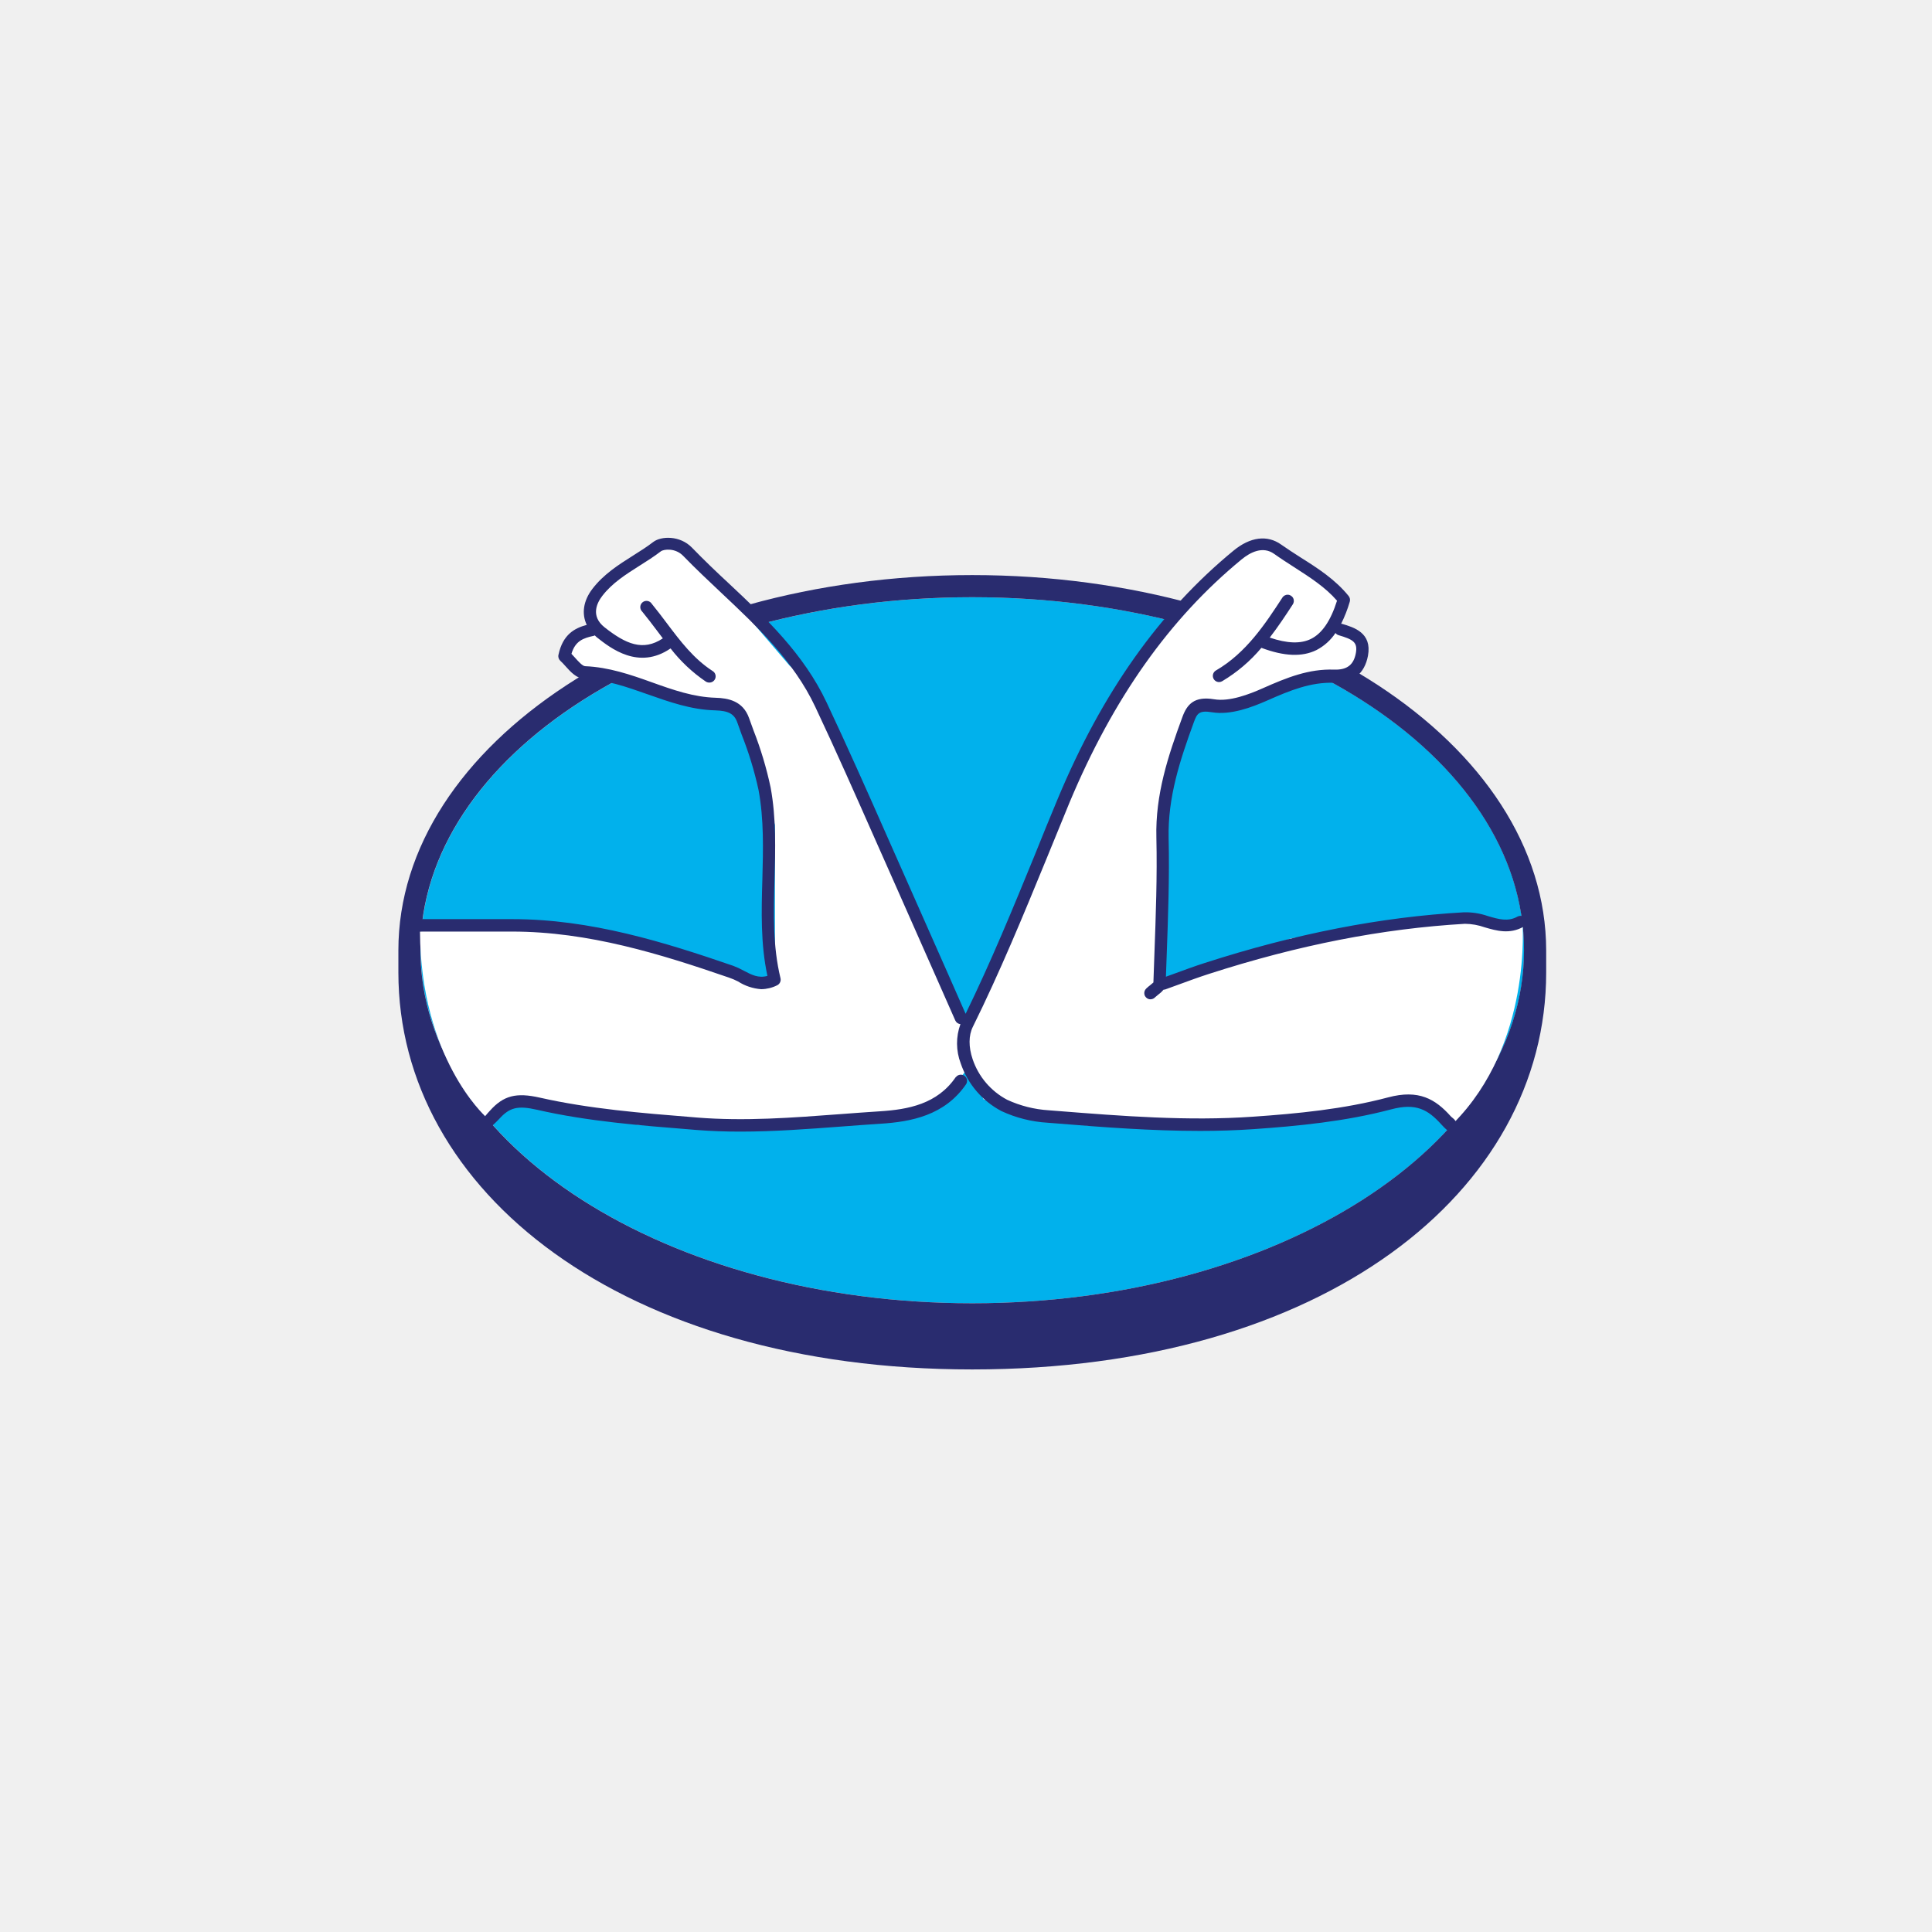
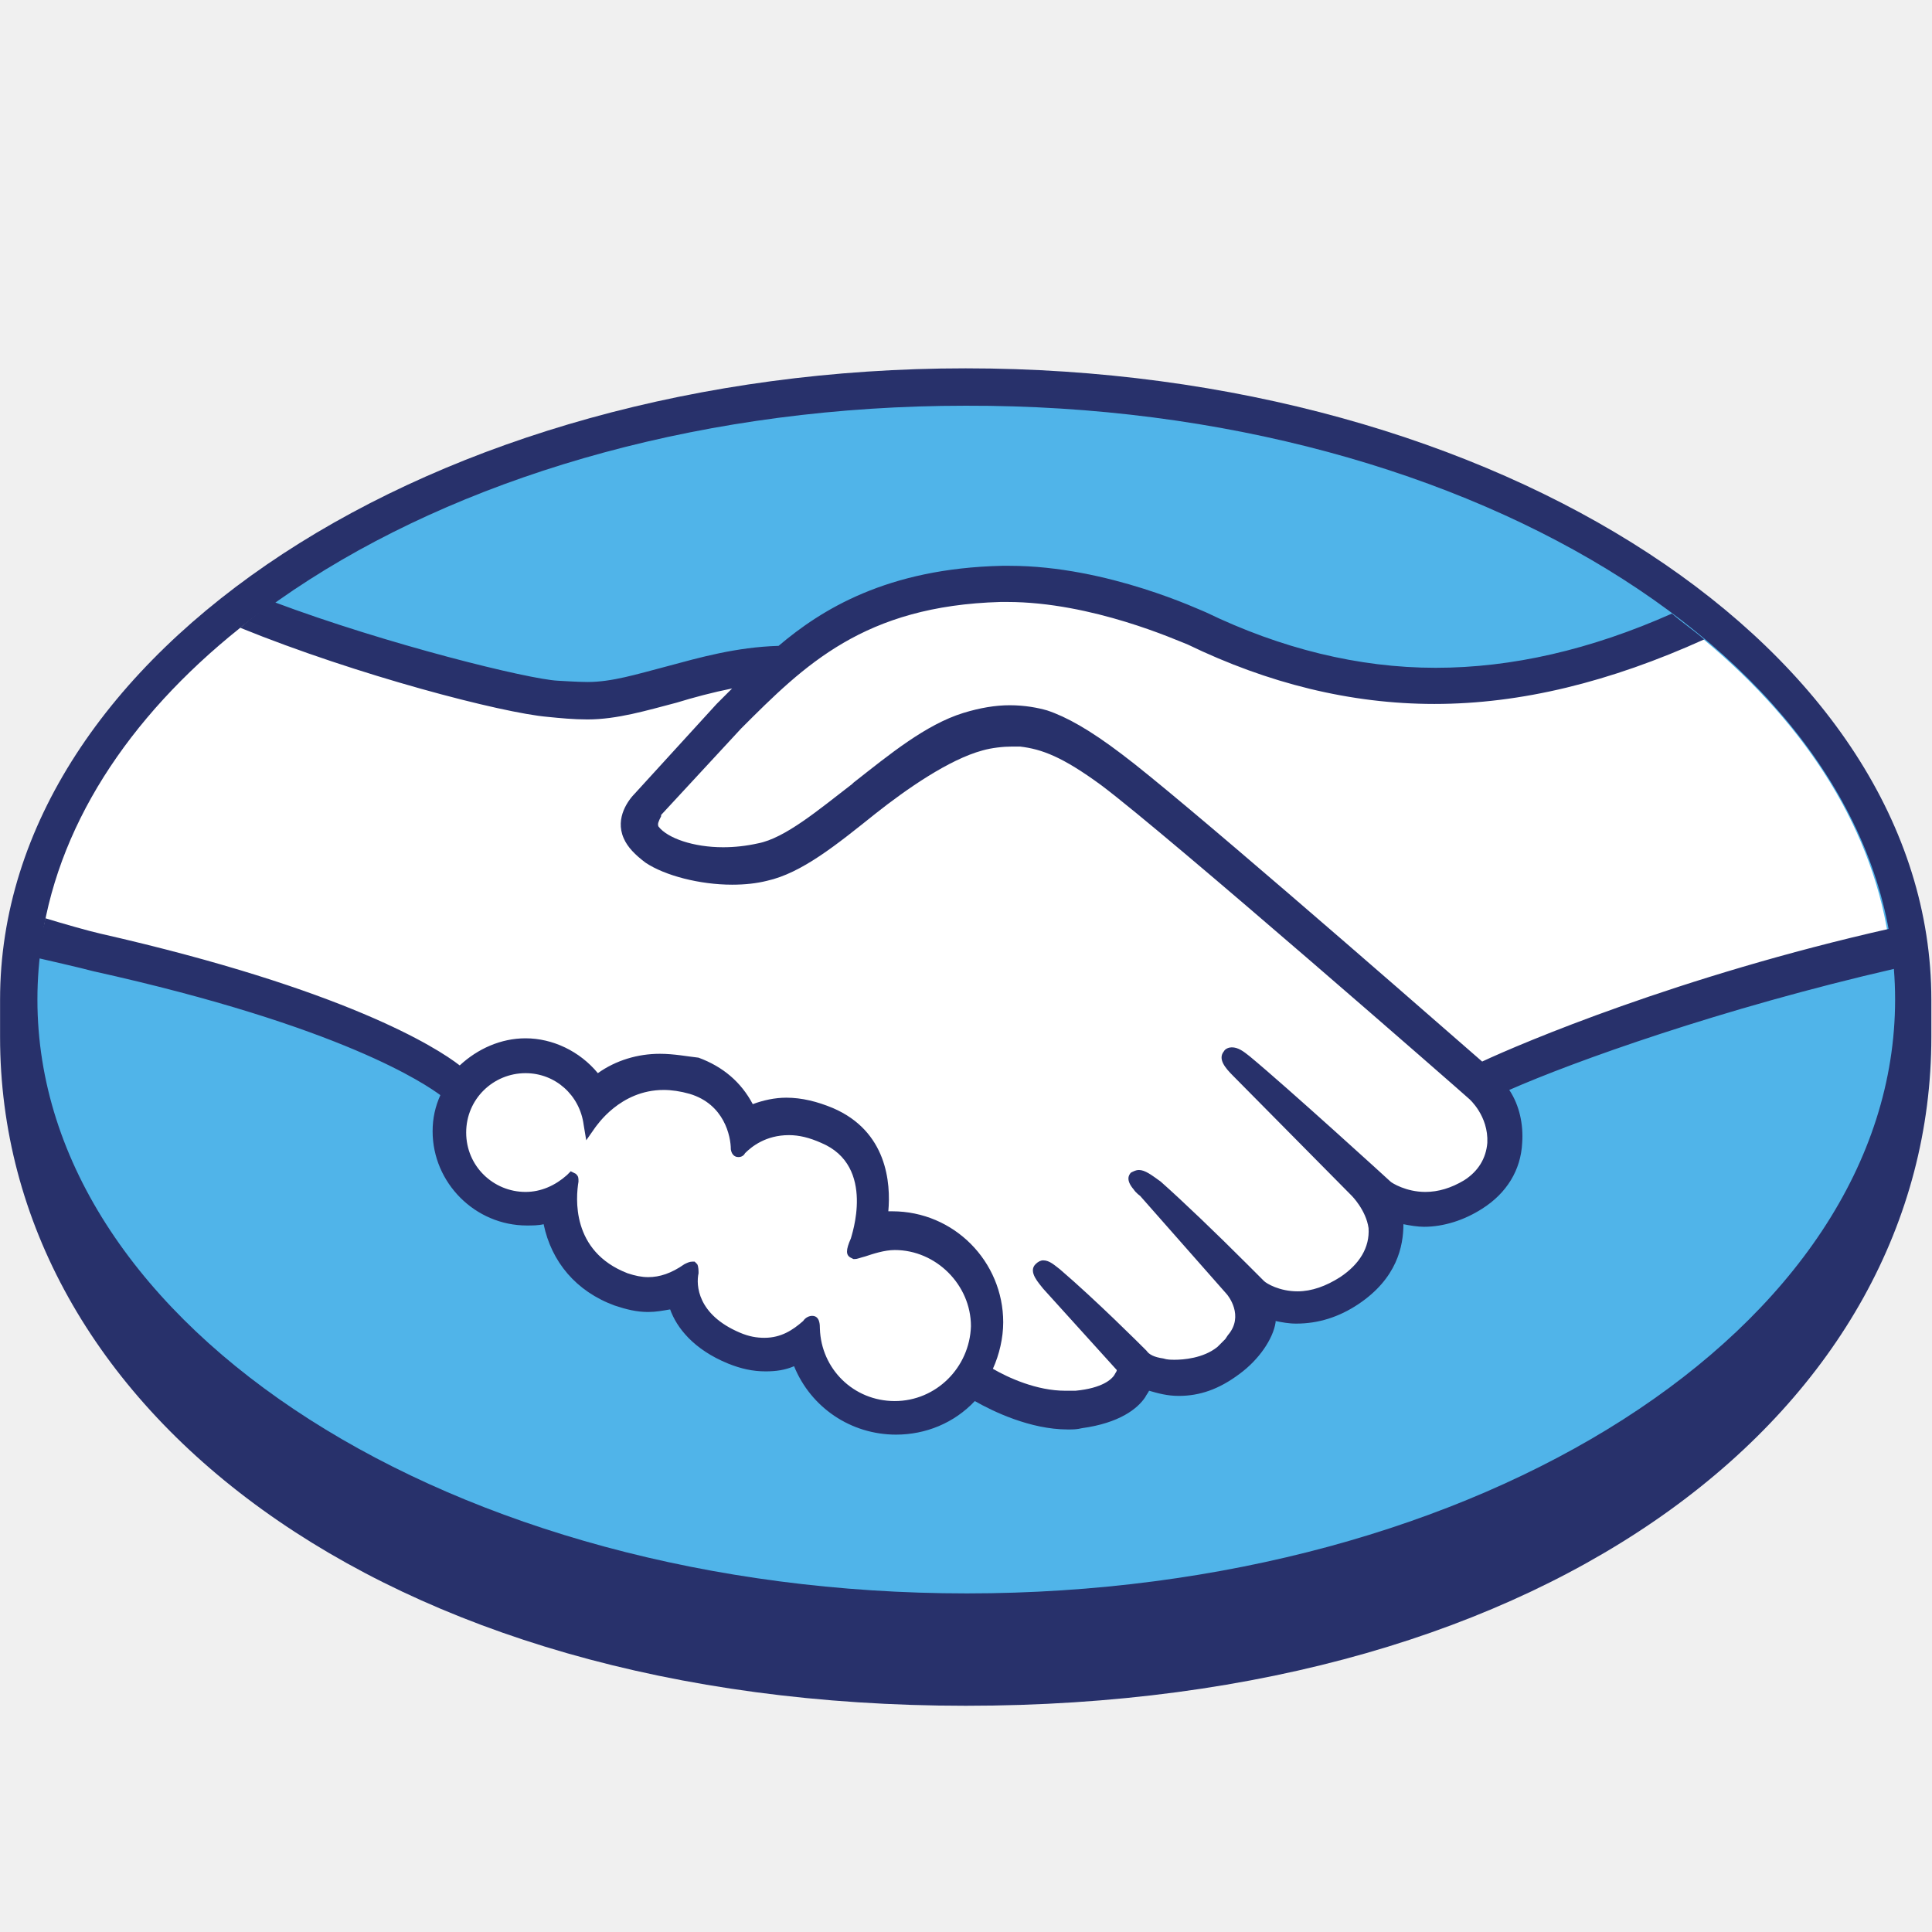
- <svg xmlns="http://www.w3.org/2000/svg" viewBox="0 0 500 500">
-   <defs>
-     <style>.cls-3{fill:#292c6f}</style>
-   </defs>
-   <g id="Camada_2" data-name="Camada 2">
-     <rect id="fundo" width="500" height="500" fill="none" rx="250" />
-     <g id="logos">
-       <path fill="#01b1ec" d="M251.64 154.56c-78.87 0-142.8 40.91-142.8 91.36s63.93 91.36 142.8 91.36 142.8-40.9 142.8-91.36-63.93-91.36-142.8-91.36" />
-       <path d="M251.61 148.83c-82 0-148.51 43.62-148.51 97.14v5.69c0 56.77 58.12 102.75 148.51 102.75 91 0 148.54-46 148.54-102.74V246c-.02-53.55-66.52-97.17-148.54-97.17m0 188.45c-78.87 0-142.8-40.9-142.8-91.36s63.93-91.36 142.8-91.36 142.8 40.91 142.8 91.36-63.9 91.36-142.77 91.36Z" class="cls-3" />
-       <path fill="#fff" d="m394 238.6-3.89.58-17.89-.87-38.06 4.52-34.34 12.5 1.94-50.84 7.57-21.2 7.14-.44 7.14-1.94 14.93-5.2 10.17-1.08 4.33-2-1.73-7.52-6.03-2.11 2.16-7.81-5.44-5.44-14.25-8.75h-3.89l-13.63 11.61-15.79 18.61-18.83 35.91-25.33 57.77-11.23-22.72-30.51-66.42-4.17-3.46-22.51-26.3-7.93-5-5.48 1.59-14.86 11.39-.29 8.51-3 1.3-4.61 6.06 4.33 3.89 12.11 2 28.41 8.45 1.38.82 2.59 8 6.05 20.51v39.64l-5 1.08-10.16-3.9-36.14-9.08-17.95-1.52-22.62 1.3c.15 32.78 16.86 47.8 16.86 47.8l7.25-3.39 32.83 5.72 51.14-1.17 26.61-4.49 6.9-8.82 4.31 7.85 26.41 6.7h38.66l32.59-4 14.43-1.59 9.42 5.08c20.56-20.59 17.9-52.13 17.9-52.13" />
-       <path d="M247.35 278.75c-4.79 7-12.3 8.39-19.7 8.86-3.45.22-6.9.48-10.36.74-12.09.91-24.6 1.86-36.86.87l-1.17-.1c-13.11-1.05-26.67-2.14-39.54-5.05-6.14-1.39-9.4-.54-12.92 3.37-.42.47-2.67 2.85-3.09 4.31-.17.59.82.92 1 1.09.66.6 3.88-2.59 4.47-3.25 2.7-3 4.81-3.52 9.82-2.38 13.09 3 26.77 4.06 40 5.12l1.17.1c3.8.3 7.61.43 11.41.43 8.73 0 17.45-.66 26-1.3 3.44-.26 6.87-.52 10.31-.74 7.82-.5 16.58-2.1 22.15-10.25a1.61 1.61 0 0 0-2.65-1.82Z" class="cls-3" />
-       <path d="M394.89 237.85a1.61 1.61 0 0 0-2.19-.62c-2.45 1.36-4.82.67-7.57-.13a17.8 17.8 0 0 0-6.23-1c-21.62 1.23-43.59 5.53-67.16 13.13-2.62.84-5.23 1.8-7.76 2.73l-2.24.81c.06-1.85.13-3.71.2-5.56.36-9.93.74-20.19.5-30.29-.24-10.6 2.95-20.22 6.52-30 .81-2.2 1.3-3.15 4.68-2.59 4.82.8 10.26-1.24 14.46-3.1 5.84-2.59 11.14-4.71 17.06-4.53 4.88.19 8-2.31 8.87-7 1.09-5.95-3.63-7.34-6.75-8.26a1.4 1.4 0 0 0-.2 0 34 34 0 0 0 2.24-5.72 1.62 1.62 0 0 0-.29-1.47c-3.43-4.25-8-7.2-12.46-10-1.66-1.06-3.37-2.17-5-3.31-3.6-2.57-8-2-12.33 1.56-19.09 15.69-34 36.68-45.48 64.19q-3.06 7.32-6 14.68c-5.55 13.57-11.3 27.56-17.86 41l-4.44-10.08q-5.26-11.94-10.57-23.88-2.72-6.08-5.39-12.16c-5-11.35-10.22-23.08-15.6-34.51-5.9-12.51-15.67-21.74-25.12-30.6-3.24-3-6.58-6.19-9.7-9.41s-8-3-10-1.48c-1.65 1.27-3.48 2.43-5.25 3.54-3.75 2.37-7.62 4.83-10.51 8.6-2.39 3.11-2.83 6.48-1.47 9.33-3.09.83-6.18 2.44-7.31 7.7A1.61 1.61 0 0 0 145 171a17 17 0 0 1 1.28 1.33c1.37 1.53 2.93 3.27 5 3.36 5.65.24 10.84 2.06 16.34 4s11.29 4 17.46 4.15c3.44.1 4.94.91 5.72 3.1.38 1.07.77 2.14 1.15 3.2a91.4 91.4 0 0 1 4.35 14.26c1.43 7.62 1.2 15.52 1 23.16-.24 8.22-.48 16.71 1.31 25-2.34.65-4.1-.28-6.1-1.33a20 20 0 0 0-2.79-1.29c-17.76-6.11-36.8-12.07-57.13-12.07h-23.92a1.61 1.61 0 0 0 0 3.22h23.86c19.83 0 38.58 5.87 56.09 11.9A17 17 0 0 1 191 254a12.8 12.8 0 0 0 6 2 9.4 9.4 0 0 0 4.11-1 1.61 1.61 0 0 0 .88-1.84c-2-8.29-1.8-16.65-1.55-25.51.23-7.81.46-15.88-1-23.84A94.4 94.4 0 0 0 195 189c-.39-1.06-.77-2.12-1.15-3.18-1.59-4.46-5.46-5.15-8.65-5.24-5.67-.17-10.93-2-16.5-4s-11.14-3.91-17.26-4.17c-.69 0-1.91-1.39-2.71-2.29l-.84-.91c1-3.36 3.06-4.07 5.82-4.67a1.5 1.5 0 0 0 .22-.1c.18.17.33.34.53.5 3.54 2.8 10.83 8.54 19.08 2.87a39.9 39.9 0 0 0 9.12 8.58 1.7 1.7 0 0 0 .88.26 1.61 1.61 0 0 0 .87-3c-4.92-3.19-8.33-7.71-11.93-12.49-1.22-1.62-2.48-3.29-3.79-4.88a1.61 1.61 0 1 0-2.49 2c1.27 1.54 2.51 3.19 3.71 4.77l1.63 2.16c-5.14 3.43-9.62 1.45-15.09-2.87-3.68-2.92-1.95-6.34-.58-8.12 2.54-3.31 6-5.5 9.67-7.83 1.83-1.15 3.72-2.35 5.48-3.7.78-.59 3.76-.92 5.78 1.16 3.17 3.27 6.54 6.44 9.8 9.51 9.24 8.69 18.79 17.68 24.38 29.55 5.37 11.39 10.55 23.11 15.56 34.44 1.8 4.06 3.59 8.12 5.4 12.17q5.31 11.93 10.56 23.87l4.73 10.71a1.6 1.6 0 0 0 1.33.94 14.55 14.55 0 0 0 .08 10.18 21.84 21.84 0 0 0 10.56 12.34 32.9 32.9 0 0 0 11.92 3l2.3.18c12.18 1 24.66 1.94 37.14 1.94 4.63 0 9.26-.14 13.87-.46 11.53-.8 23.83-2 35.61-5.12 6.43-1.71 9.52.06 13 3.93.6.66 3 3.3 3.62 1.65 1-2.58-.62-3.13-1.21-3.79-4-4.47-8.27-7-16.2-4.89-11.52 3.06-23.63 4.22-35 5-16.81 1.18-34-.17-50.53-1.48l-2.31-.18a30.1 30.1 0 0 1-10.76-2.72 18.6 18.6 0 0 1-8.93-10.49c-1.08-3.18-1.06-6.17.06-8.41 7-14.15 13.12-29 19-43.34 2-4.89 4-9.78 6-14.66 11.3-27 25.88-47.6 44.55-62.95 2.21-1.81 5.46-3.54 8.43-1.42 1.67 1.19 3.42 2.31 5.11 3.4 4.17 2.68 8.12 5.21 11.15 8.71-1.66 5.24-3.88 8.48-6.76 9.9-2.65 1.3-6.15 1.18-10.65-.35 2.18-2.83 4.11-5.75 5.92-8.53a1.61 1.61 0 1 0-2.69-1.76c-4.36 6.68-9.31 14.25-17.16 18.8a1.61 1.61 0 0 0 .81 3 1.56 1.56 0 0 0 .8-.22 39.8 39.8 0 0 0 10.16-8.64c5.88 2.21 10.55 2.4 14.24.58a13.2 13.2 0 0 0 4.93-4.42 1.56 1.56 0 0 0 .79.56c3.67 1.09 5 1.77 4.49 4.61-.56 3.09-2.29 4.4-5.59 4.31-6.56-.25-12.26 2.05-18.48 4.81-3.49 1.55-8.6 3.54-12.62 2.86-5.11-.84-7 1.25-8.23 4.66-3.68 10-7 20-6.71 31.15.23 10-.15 20.22-.51 30.1q-.14 3.69-.26 7.38a10 10 0 0 1-.8.68 11 11 0 0 0-1.05.89 1.61 1.61 0 1 0 2.28 2.27 8 8 0 0 1 .75-.63 7.7 7.7 0 0 0 1.42-1.32 1.8 1.8 0 0 0 .45-.08l3.58-1.3c2.5-.92 5.08-1.86 7.64-2.69 23.3-7.52 45-11.76 66.36-13a15.8 15.8 0 0 1 5.14.92c3 .87 6.4 1.86 10-.15a1.61 1.61 0 0 0 .62-2" class="cls-3" />
+ <svg xmlns="http://www.w3.org/2000/svg" version="1.1" id="svg2477" x="0" y="0" viewBox="0 0 2500 2500" xml:space="preserve" width="2500" height="2500">
+   <defs id="defs42" />
+   <style id="style2">.st0{fill:#28316b}.st1{fill:#50b4e9}.st2{fill:#fff}</style>
+   <g id="layer1" transform="matrix(6.826689,0,0,6.826689,-99.3935,390.7459)">
+     <g id="g1222" transform="matrix(2.447,0,0,-2.447,79.174,33.624)">
+       <path id="path1224" class="st0" d="m 123.2,-40.3 c 0,27 -33.5,48.9 -74.8,48.9 -41.3,0 -74.8,-22 -74.8,-48.9 v -2.9 c 0,-28.6 29.3,-51.8 74.8,-51.8 45.8,0 74.8,23.2 74.8,51.8 z" />
    </g>
+     <g id="g1226" transform="matrix(2.447,0,0,-2.447,77.933,33.615)">
+       <path id="path1228" class="st1" d="m 120.9,-40.3 c 0,-25.4 -32.2,-46 -71.9,-46 -39.8,0 -72,20.6 -72,46 0,25.4 32.2,46 71.9,46 39.8,0.1 72,-20.6 72,-46" />
+     </g>
+     <g id="g1230" transform="matrix(2.447,0,0,-2.447,36.507,27.337)">
+       <path id="path1232" class="st2" d="m 42,-28.3 c 0,-0.1 -0.8,-0.8 -0.3,-1.4 1.1,-1.5 4.6,-2.3 8.2,-1.5 2.1,0.5 4.8,2.6 7.4,4.7 2.8,2.3 5.7,4.5 8.5,5.4 3,1 4.9,0.5 6.2,0.2 1.4,-0.4 3,-1.3 5.6,-3.3 4.9,-3.7 24.7,-21 28.1,-24 2.8,1.2 15,6.5 31.6,10.2 -1.4,8.9 -6.8,17 -15,23.6 C 111,-19.2 97,-21.7 83.4,-15 c -0.1,0 -7.4,3.5 -14.7,3.3 -10.8,-0.2 -15.5,-4.9 -20.5,-9.9 z" />
+     </g>
+     <g id="g1234" transform="matrix(2.447,0,0,-2.447,63.741,36.74)">
+       <path id="path1236" class="st2" d="m 93.8,-46.2 c -0.2,0.2 -23.2,20.3 -28.5,24.3 -3,2.3 -4.7,2.8 -6.5,3.1 -0.9,0.1 -2.2,-0.1 -3.1,-0.3 -2.4,-0.7 -5.6,-2.8 -8.4,-5 -2.9,-2.3 -5.7,-4.5 -8.2,-5.1 -3.3,-0.7 -7.2,0.1 -9.1,1.4 -0.7,0.5 -1.3,1.1 -1.5,1.6 -0.7,1.6 0.6,2.8 0.8,3 l 6.4,6.9 2.2,2.2 c -2,-0.3 -3.9,-0.8 -5.8,-1.3 -2.3,-0.7 -4.5,-1.3 -6.8,-1.3 -0.9,0 -5.9,0.8 -6.9,1.1 -5.7,1.5 -10.7,3.1 -18.3,6.6 -9,-6.7 -15.1,-15.1 -16.8,-24.4 1.3,-0.3 3.4,-1 4.3,-1.2 20.5,-4.6 26.8,-9.2 28,-10.2 1.3,1.4 3.1,2.3 5.1,2.3 2.3,0 4.3,-1.1 5.5,-2.9 1.2,0.9 2.8,1.7 4.9,1.7 0.9,0 1.9,-0.2 2.9,-0.5 2.3,-0.8 3.5,-2.3 4.1,-3.7 0.8,0.4 1.7,0.6 2.8,0.6 1.1,0 2.3,-0.2 3.4,-0.7 3.8,-1.6 4.4,-5.3 4,-8.1 h 0.8 c 4.5,0 8.1,-3.6 8.1,-8.1 0,-1.4 -0.4,-2.7 -1,-3.8 1.2,-0.7 4.3,-2.2 7,-1.9 2.2,0.3 3,1 3.3,1.4 0.2,0.3 0.4,0.6 0.2,0.9 l -5.8,6.4 c 0,0 -1,0.9 -0.6,1.2 0.3,0.4 0.9,-0.2 1.3,-0.5 2.9,-2.5 6.5,-6.2 6.5,-6.2 0.1,0 0.3,-0.5 1.6,-0.7 1.1,-0.2 3.2,-0.1 4.6,1.1 0.4,0.3 0.7,0.7 1,1 l -0.1,-0.1 c 1.5,1.9 -0.2,3.8 -0.2,3.8 l -6.5,7.6 c 0,0 -1,0.9 -0.6,1.3 0.3,0.3 0.9,-0.2 1.3,-0.5 2.1,-1.8 5.2,-4.8 8,-7.6 0.6,-0.4 3.1,-2 6.5,0.2 2,1.3 2.4,3 2.4,4.2 -0.1,1.6 -1.4,2.8 -1.4,2.8 l -9.2,9.2 c 0,0 -1,0.8 -0.6,1.3 0.3,0.4 0.9,-0.2 1.3,-0.5 2.9,-2.5 10.9,-9.7 10.9,-9.7 0.1,-0.1 2.9,-2 6.2,0.1 1.2,0.8 2,1.9 2.1,3.3 0.1,2.3 -1.6,3.7 -1.6,3.7" />
+     </g>
+     <g id="g1238" transform="matrix(2.447,0,0,-2.447,44.44,41.811)">
+       <path id="path1240" class="st2" d="m 57.1,-55.9 c -1.4,0 -3,-0.8 -3.2,-0.7 -0.1,0.1 0.1,0.6 0.2,1 0.1,0.3 2,6 -2.6,7.9 -3.5,1.5 -5.6,-0.2 -6.4,-1 -0.2,-0.2 -0.3,-0.2 -0.3,0.1 -0.1,1 -0.5,3.8 -3.5,4.7 -4.3,1.3 -7.1,-1.7 -7.8,-2.8 -0.3,2.5 -2.4,4.4 -4.9,4.4 -2.8,0 -5,-2.2 -5,-5 0,-2.8 2.2,-5 5,-5 1.3,0 2.6,0.5 3.5,1.4 v -0.2 c -0.2,-1.2 -0.6,-5.8 4.1,-7.6 1.9,-0.7 3.5,-0.2 4.8,0.8 0.4,0.3 0.5,0.2 0.4,-0.2 -0.2,-1.2 0,-3.6 3.5,-5.1 2.6,-1.1 4.2,0 5.2,1 0.4,0.4 0.6,0.3 0.6,-0.3 0.1,-3.4 2.9,-6 6.3,-6 3.5,0 6.3,2.8 6.3,6.3 0.1,3.5 -2.7,6.3 -6.2,6.3" />
+     </g>
+     <g id="g1242" transform="matrix(2.447,0,0,-2.447,44.44,47.076)">
+       <path id="path1244" class="st0" d="m 57.1,-65.9 c -3.2,0 -5.7,2.5 -5.8,5.6 0,0.3 0,1 -0.6,1 -0.2,0 -0.5,-0.1 -0.7,-0.4 -0.8,-0.7 -1.7,-1.3 -3,-1.3 -0.6,0 -1.2,0.1 -1.9,0.4 -3.3,1.4 -3.4,3.7 -3.2,4.6 0,0.2 0,0.5 -0.1,0.7 l -0.2,0.2 h -0.2 c -0.2,0 -0.4,-0.1 -0.6,-0.2 -1,-0.7 -1.9,-1 -2.8,-1 -0.5,0 -1,0.1 -1.6,0.3 -4.4,1.7 -4,5.9 -3.8,7.1 0,0.3 0,0.4 -0.2,0.6 l -0.4,0.2 -0.3,-0.3 c -0.9,-0.8 -2,-1.3 -3.2,-1.3 -2.5,0 -4.6,2 -4.6,4.6 0,2.6 2.1,4.6 4.6,4.6 2.3,0 4.2,-1.7 4.5,-4 l 0.2,-1.2 0.7,1 c 0.1,0.1 1.9,2.9 5.3,2.9 0.6,0 1.3,-0.1 2,-0.3 2.7,-0.8 3.2,-3.3 3.2,-4.3 0.1,-0.6 0.5,-0.6 0.6,-0.6 0.2,0 0.4,0.1 0.5,0.3 0.5,0.5 1.6,1.4 3.4,1.4 0.8,0 1.6,-0.2 2.5,-0.6 4.3,-1.8 2.3,-7.3 2.3,-7.4 -0.4,-0.9 -0.4,-1.3 0,-1.5 l 0.2,-0.1 H 54 c 0.2,0 0.4,0.1 0.8,0.2 0.6,0.2 1.5,0.5 2.3,0.5 3.2,0 5.9,-2.7 5.9,-5.9 -0.1,-3.2 -2.7,-5.8 -5.9,-5.8 m 45.5,26.3 c -7.1,6.2 -23.5,20.5 -27.9,23.8 -2.5,1.9 -4.3,2.9 -5.8,3.4 -0.7,0.2 -1.7,0.4 -2.9,0.4 -1.1,0 -2.3,-0.2 -3.6,-0.6 -2.9,-0.9 -5.7,-3.2 -8.5,-5.4 l -0.1,-0.1 c -2.6,-2 -5.2,-4.2 -7.3,-4.6 -0.9,-0.2 -1.8,-0.3 -2.7,-0.3 -2.3,0 -4.3,0.7 -5,1.6 -0.1,0.2 0,0.4 0.2,0.8 v 0.1 l 6.2,6.7 c 4.9,4.9 9.5,9.5 20.1,9.8 h 0.5 c 6.6,0 13.2,-3 14,-3.3 6.2,-3 12.6,-4.6 19.1,-4.6 6.7,0 13.6,1.7 20.9,5 -0.8,0.7 -1.7,1.3 -2.5,2 -6.3,-2.8 -12.4,-4.2 -18.3,-4.2 -6,0 -12,1.5 -17.8,4.3 -0.3,0.1 -7.6,3.6 -15.2,3.6 H 65.4 C 56.5,-1.4 51.4,-4.6 48.1,-7.4 44.8,-7.5 42,-8.3 39.4,-9 c -2.3,-0.6 -4.2,-1.2 -6.1,-1.2 -0.8,0 -2.2,0.1 -2.3,0.1 C 28.8,-10 17.8,-7.3 9,-4 8.1,-4.6 7.2,-5.3 6.4,-6 c 9.1,-3.7 20.3,-6.6 23.8,-6.9 1,-0.1 2,-0.2 3.1,-0.2 2.3,0 4.6,0.7 6.9,1.3 1.3,0.4 2.8,0.8 4.3,1.1 l -1.2,-1.2 -6.3,-6.9 c -0.5,-0.5 -1.6,-1.9 -0.9,-3.5 0.3,-0.7 0.9,-1.3 1.7,-1.9 1.5,-1 4.2,-1.7 6.7,-1.7 1,0 1.9,0.1 2.7,0.3 2.7,0.6 5.4,2.8 8.4,5.2 2.4,1.9 5.7,4.2 8.3,4.9 0.7,0.2 1.6,0.3 2.3,0.3 h 0.6 c 1.7,-0.2 3.3,-0.8 6.3,-3 5.2,-3.9 28.3,-24.1 28.5,-24.3 0,0 1.5,-1.3 1.4,-3.4 -0.1,-1.2 -0.7,-2.2 -1.8,-2.9 -1,-0.6 -2,-0.9 -3,-0.9 -1.5,0 -2.6,0.7 -2.7,0.8 -0.1,0.1 -8,7.3 -10.9,9.7 -0.5,0.4 -0.9,0.7 -1.4,0.7 -0.2,0 -0.5,-0.1 -0.6,-0.3 -0.5,-0.6 0.1,-1.3 0.7,-1.9 l 9.2,-9.3 c 0,0 1.1,-1.1 1.3,-2.5 0.1,-1.5 -0.7,-2.8 -2.2,-3.8 -1.1,-0.7 -2.2,-1.1 -3.3,-1.1 -1.4,0 -2.4,0.6 -2.6,0.8 l -1.3,1.3 c -2.4,2.4 -4.9,4.8 -6.7,6.4 -0.7,0.5 -1.2,0.9 -1.7,0.9 -0.2,0 -0.4,-0.1 -0.6,-0.2 -0.2,-0.2 -0.4,-0.6 0.2,-1.3 0.2,-0.3 0.5,-0.5 0.5,-0.5 l 6.7,-7.6 c 0.1,-0.1 1.4,-1.7 0.1,-3.2 l -0.2,-0.3 -0.6,-0.6 c -1.1,-0.9 -2.7,-1 -3.3,-1 -0.3,0 -0.6,0 -0.9,0.1 -0.7,0.1 -1.1,0.3 -1.3,0.6 l -0.1,0.1 c -0.4,0.4 -3.8,3.8 -6.6,6.2 -0.4,0.3 -0.8,0.7 -1.3,0.7 -0.2,0 -0.4,-0.1 -0.6,-0.3 -0.6,-0.6 0.3,-1.5 0.6,-1.9 l 5.7,-6.3 c 0,-0.1 -0.1,-0.2 -0.2,-0.4 -0.2,-0.3 -0.9,-1 -3,-1.2 h -0.8 c -2.2,0 -4.4,1 -5.6,1.7 0.5,1.1 0.8,2.4 0.8,3.6 0,4.7 -3.8,8.6 -8.6,8.6 h -0.3 c 0.2,2.2 -0.1,6.2 -4.3,8 -1.2,0.5 -2.4,0.8 -3.6,0.8 -0.9,0 -1.8,-0.2 -2.6,-0.5 -0.9,1.7 -2.3,2.9 -4.2,3.6 -0.9,0.1 -1.9,0.3 -3,0.3 -1.7,0 -3.4,-0.5 -4.8,-1.5 -1.4,1.7 -3.5,2.7 -5.6,2.7 -1.9,0 -3.7,-0.8 -5.1,-2.1 -1.8,1.4 -8.9,5.9 -27.8,10.2 -0.9,0.2 -3,0.8 -4.3,1.2 -0.2,-1 -0.4,-2.1 -0.5,-3.1 0,0 3.5,-0.8 4.2,-1 19.4,-4.3 25.8,-8.8 26.9,-9.6 -0.4,-0.9 -0.6,-1.8 -0.6,-2.8 0,-4 3.3,-7.3 7.3,-7.3 0.4,0 0.9,0 1.3,0.1 0.6,-2.9 2.5,-5.2 5.5,-6.3 0.9,-0.3 1.7,-0.5 2.6,-0.5 0.6,0 1.1,0.1 1.7,0.2 0.5,-1.4 1.8,-3.1 4.5,-4.2 1,-0.4 1.9,-0.6 2.9,-0.6 0.8,0 1.5,0.1 2.2,0.4 1.3,-3.2 4.4,-5.3 7.9,-5.3 2.3,0 4.5,0.9 6.1,2.6 1.4,-0.8 4.3,-2.2 7.2,-2.2 0.4,0 0.7,0 1.1,0.1 2.9,0.4 4.3,1.5 4.9,2.4 0.1,0.2 0.2,0.3 0.3,0.5 0.7,-0.2 1.4,-0.4 2.3,-0.4 1.6,0 3.1,0.5 4.7,1.7 1.5,1.1 2.6,2.7 2.8,4 v 0.1 c 0.5,-0.1 1,-0.2 1.6,-0.2 1.7,0 3.3,0.5 4.8,1.5 3,2 3.5,4.5 3.5,6.2 0.5,-0.1 1.1,-0.2 1.6,-0.2 1.5,0 3.1,0.5 4.5,1.4 1.9,1.2 3,3 3.1,5.1 0.1,1.4 -0.2,2.9 -1,4.1 5,2.2 16.4,6.3 29.9,9.4 -0.1,1 -0.2,2.1 -0.4,3.1 -16.4,-3.7 -28.6,-8.9 -31.6,-10.3" />
+     </g>
+     <g id="g1246" transform="matrix(2.447,0,0,-2.447,186.497,28.537)" />
+     <g id="g1250" transform="matrix(2.447,0,0,-2.447,157.711,26.828)" />
+     <g id="g1254" transform="matrix(2.447,0,0,-2.447,141.493,21.122)" />
+     <g id="g1258" transform="matrix(2.447,0,0,-2.447,133.442,18.063)" />
+     <g id="g1262" transform="matrix(2.447,0,0,-2.447,115.171,21.834)" />
+     <g id="g1266" transform="matrix(2.447,0,0,-2.447,109.013,32.384)" />
+     <g id="g1270" transform="matrix(2.447,0,0,-2.447,171.552,28.566)" />
+     <g id="g1274" transform="matrix(2.447,0,0,-2.447,98.857,45.644)" />
+     <g id="g1278" transform="matrix(2.447,0,0,-2.447,120.682,45.647)" />
+     <g id="g1282" transform="matrix(2.447,0,0,-2.447,112.153,47.114)" />
+     <g id="g1286" transform="matrix(2.447,0,0,-2.447,141.132,48.744)" />
  </g>
</svg>
